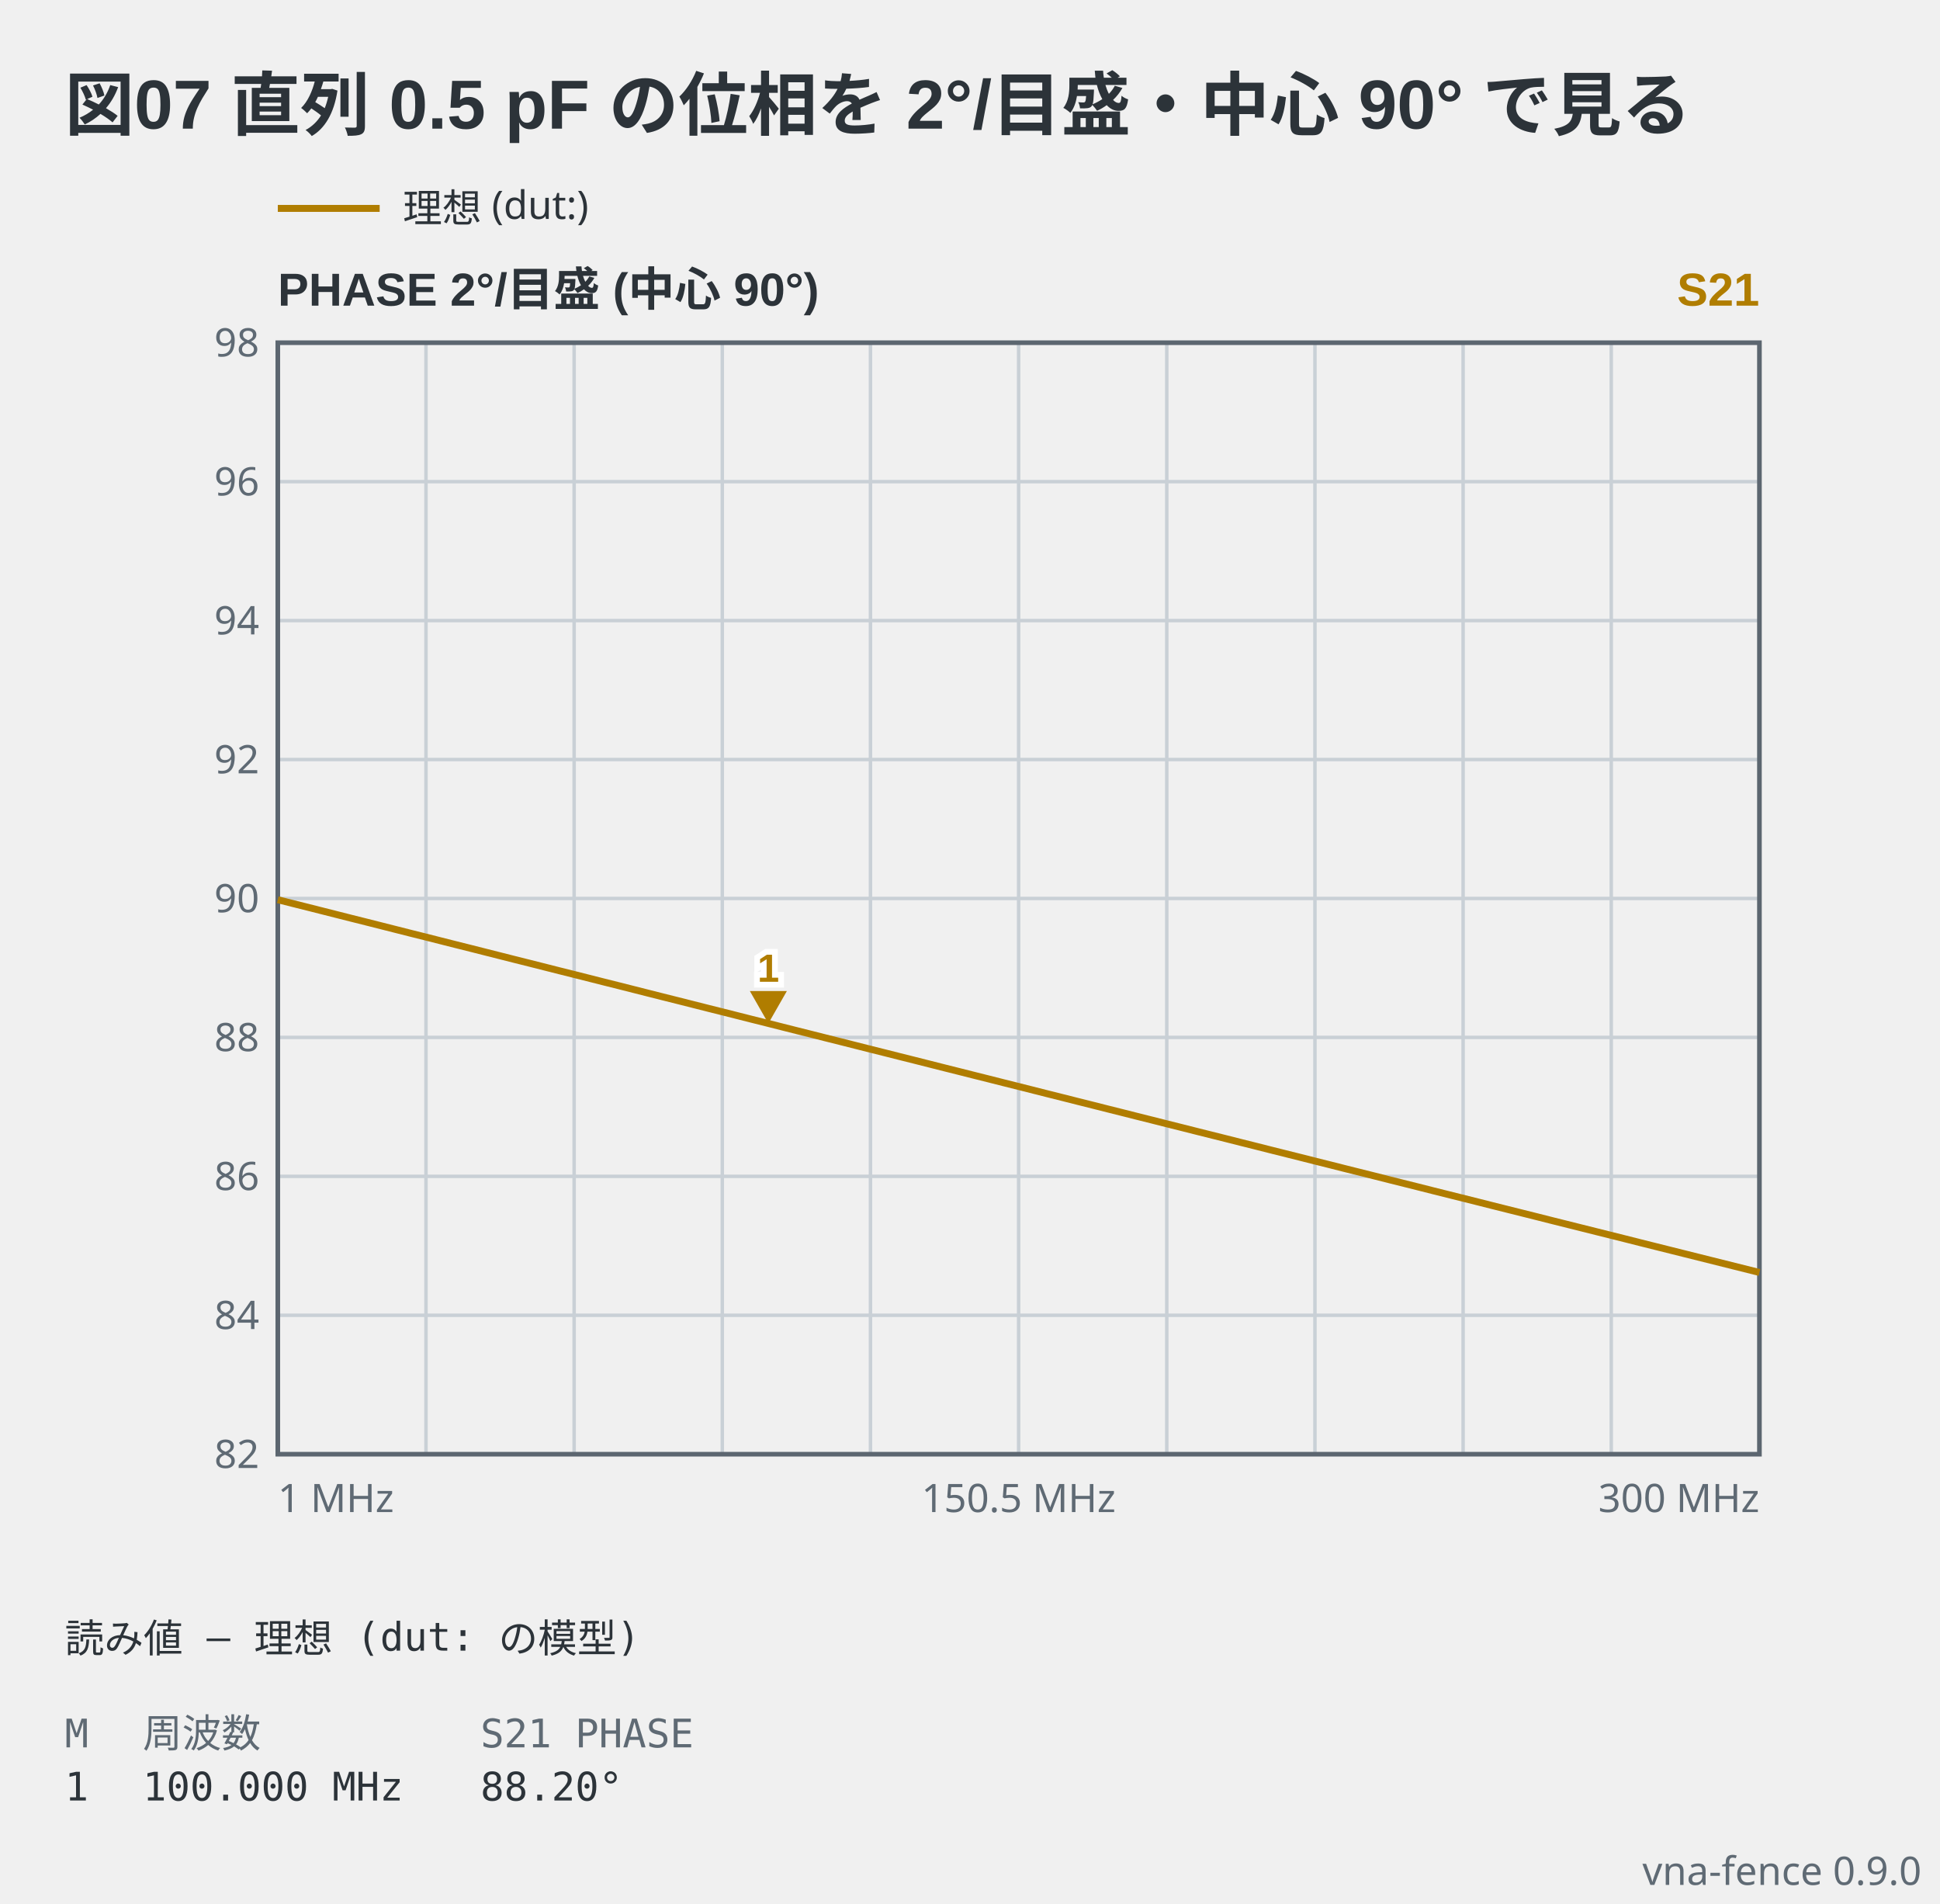
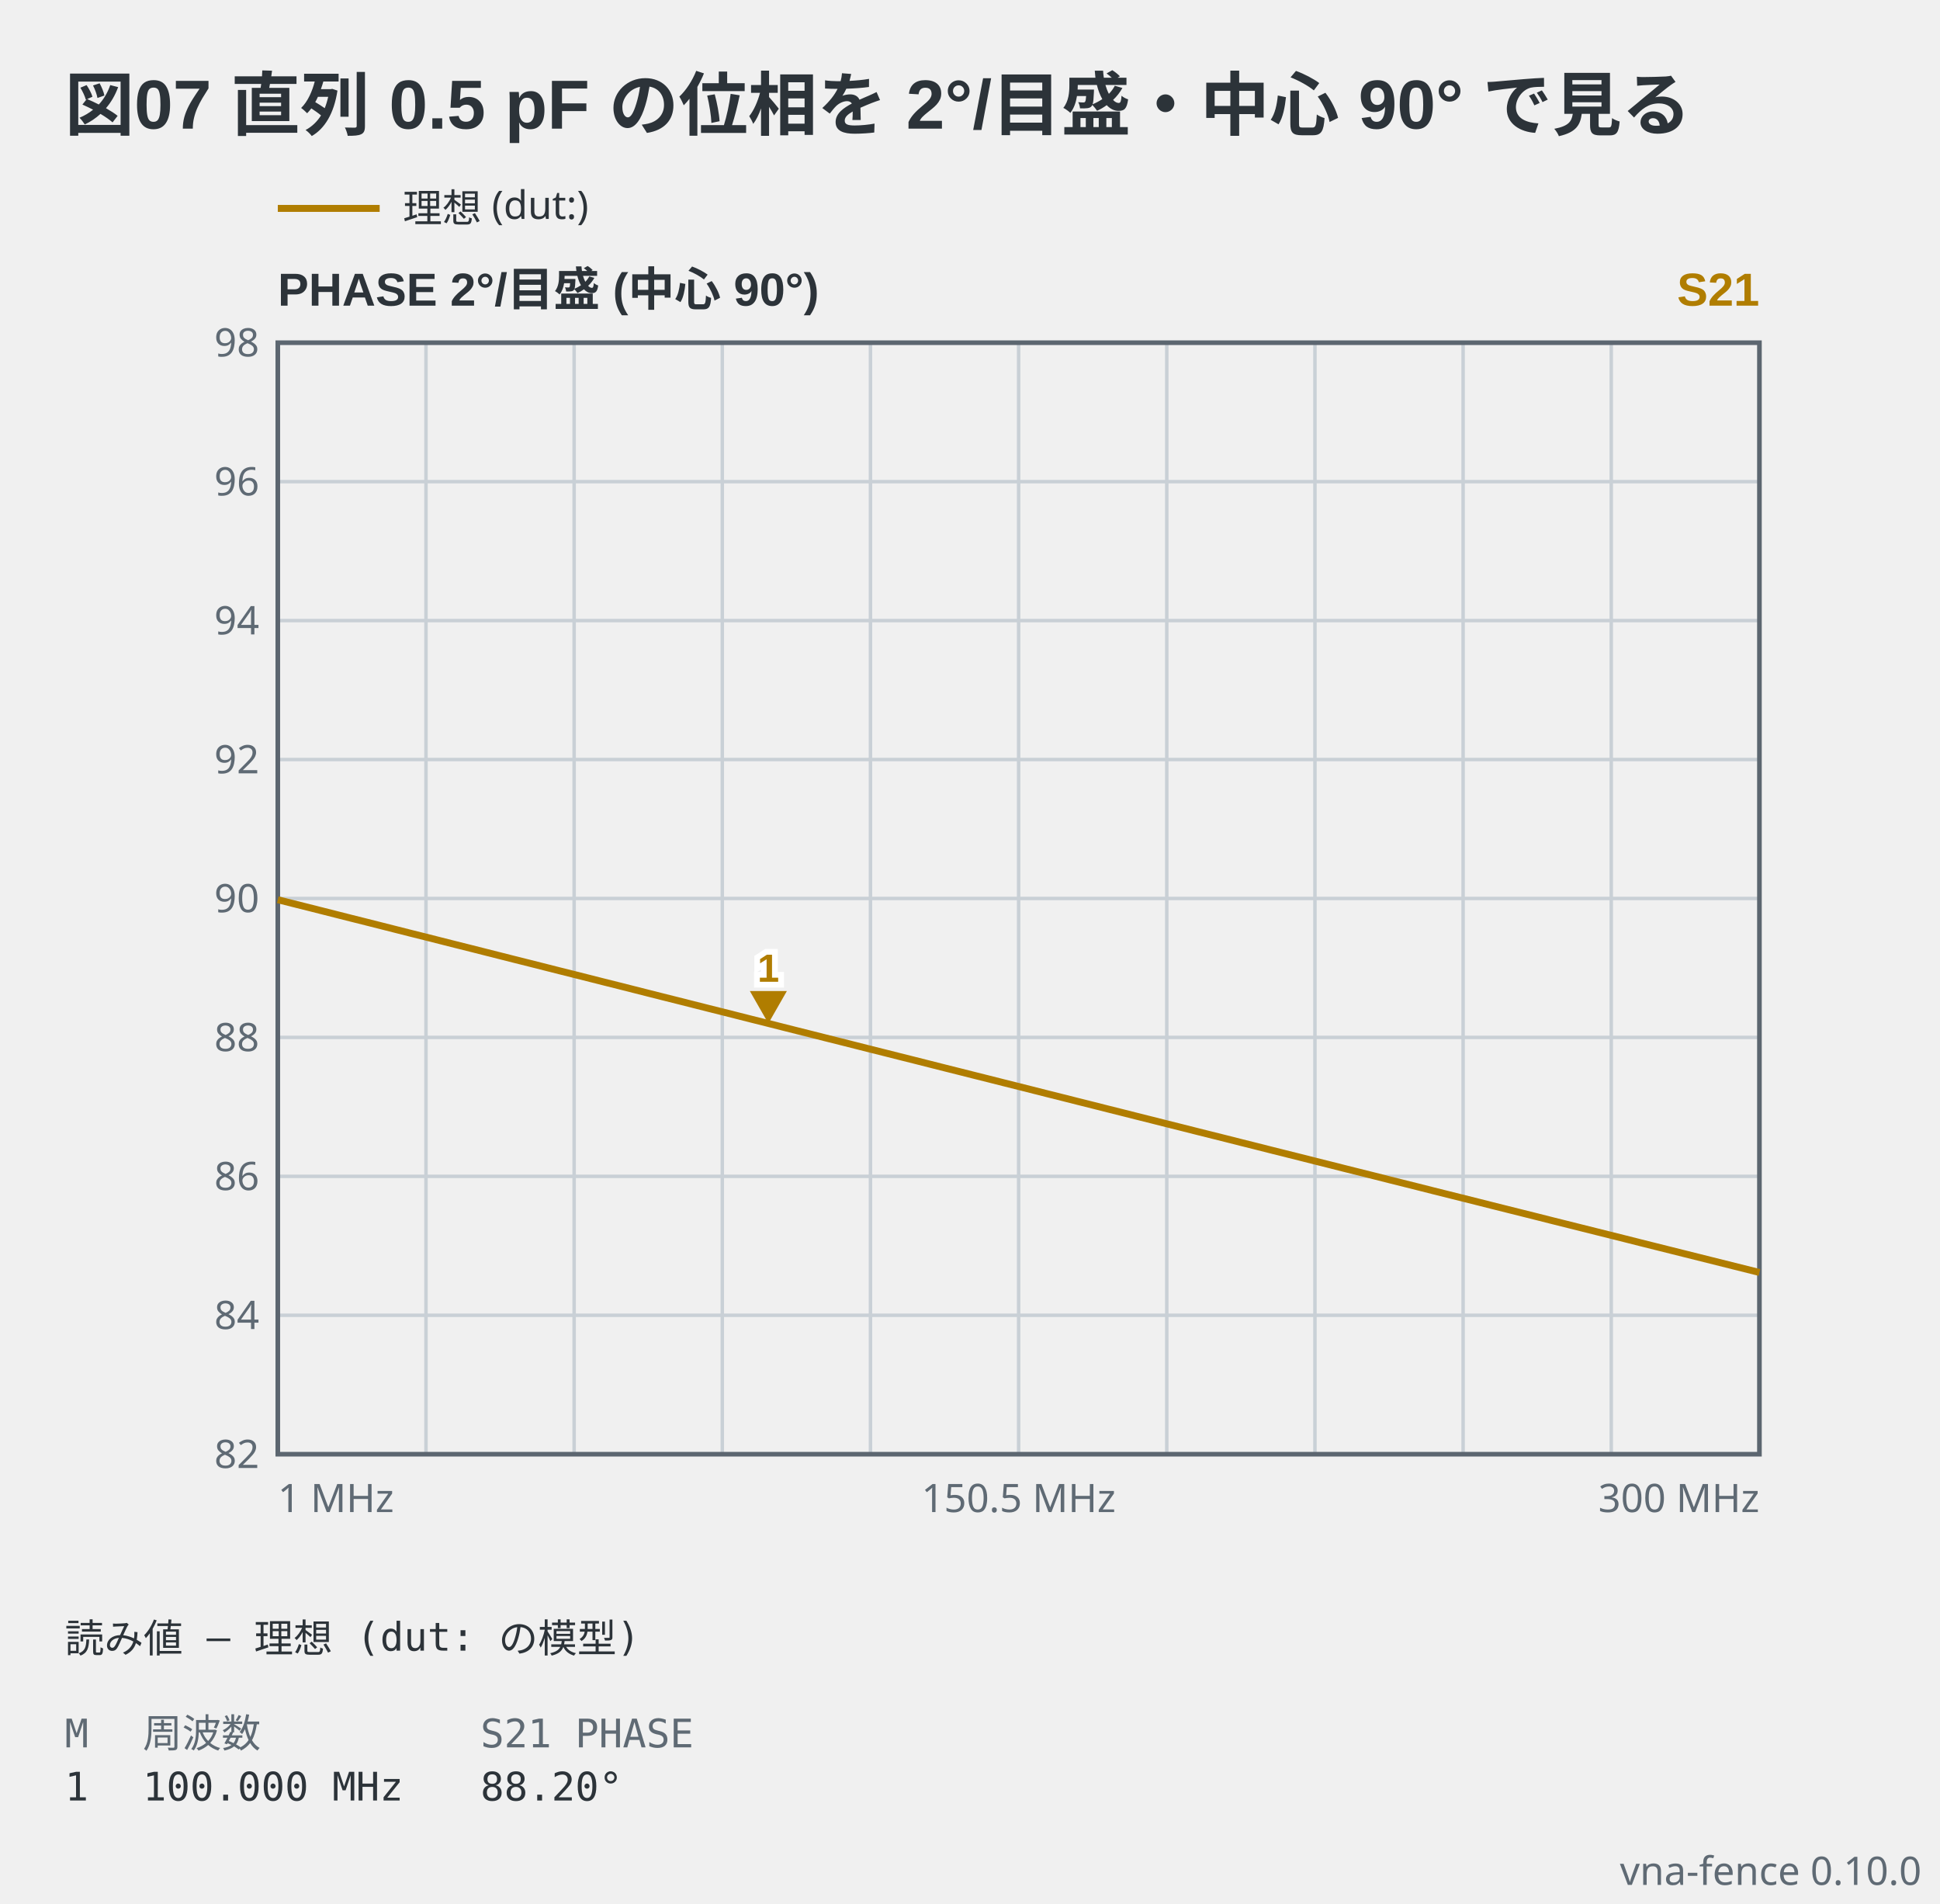
- <svg xmlns="http://www.w3.org/2000/svg" viewBox="0 0 419 411" width="419" height="411" data-vna-fence="0.9.0" role="img">
+ <svg xmlns="http://www.w3.org/2000/svg" viewBox="0 0 419 411" width="419" height="411" data-vna-fence="0.10.0" role="img">
  <text x="14" y="28" text-anchor="start" font-family="'Segoe UI', 'Helvetica Neue', Arial, 'Noto Sans', 'Hiragino Sans', 'Yu Gothic UI', 'Noto Sans CJK JP', sans-serif" fill="#2c3339" font-size="15" font-weight="600">図07 直列 0.5 pF の位相を 2°/目盛・中心 90° で見る</text>
  <g data-vna-key="">
    <line x1="60" y1="45" x2="82" y2="45" stroke="#b07d00" stroke-width="1.5" />
    <text x="87" y="47.98" text-anchor="start" font-family="ui-sans-serif, system-ui, sans-serif" fill="#2c3339" font-size="8.5">理想 (dut:)</text>
  </g>
  <text x="60" y="66" text-anchor="start" font-family="'Segoe UI', 'Helvetica Neue', Arial, 'Noto Sans', 'Hiragino Sans', 'Yu Gothic UI', 'Noto Sans CJK JP', sans-serif" fill="#2c3339" font-size="10" font-weight="600">PHASE  2°/目盛 (中心 90°)</text>
  <text x="380" y="66" text-anchor="end" font-family="'Segoe UI', 'Helvetica Neue', Arial, 'Noto Sans', 'Hiragino Sans', 'Yu Gothic UI', 'Noto Sans CJK JP', sans-serif" fill="#b07d00" font-size="10" font-weight="600">S21</text>
  <line x1="92" y1="74" x2="92" y2="314" stroke="#c9d0d6" stroke-width="0.75" />
  <line x1="124" y1="74" x2="124" y2="314" stroke="#c9d0d6" stroke-width="0.75" />
  <line x1="156" y1="74" x2="156" y2="314" stroke="#c9d0d6" stroke-width="0.75" />
  <line x1="188" y1="74" x2="188" y2="314" stroke="#c9d0d6" stroke-width="0.75" />
  <line x1="220" y1="74" x2="220" y2="314" stroke="#c9d0d6" stroke-width="0.75" />
  <line x1="252" y1="74" x2="252" y2="314" stroke="#c9d0d6" stroke-width="0.75" />
  <line x1="284" y1="74" x2="284" y2="314" stroke="#c9d0d6" stroke-width="0.75" />
  <line x1="316" y1="74" x2="316" y2="314" stroke="#c9d0d6" stroke-width="0.75" />
  <line x1="348" y1="74" x2="348" y2="314" stroke="#c9d0d6" stroke-width="0.75" />
  <text x="56" y="316.98" text-anchor="end" font-family="ui-sans-serif, system-ui, sans-serif" fill="#5f6a74" font-size="8.5">82</text>
  <line x1="60" y1="284" x2="380" y2="284" stroke="#c9d0d6" stroke-width="0.75" />
  <text x="56" y="286.98" text-anchor="end" font-family="ui-sans-serif, system-ui, sans-serif" fill="#5f6a74" font-size="8.5">84</text>
  <line x1="60" y1="254" x2="380" y2="254" stroke="#c9d0d6" stroke-width="0.75" />
  <text x="56" y="256.98" text-anchor="end" font-family="ui-sans-serif, system-ui, sans-serif" fill="#5f6a74" font-size="8.5">86</text>
  <line x1="60" y1="224" x2="380" y2="224" stroke="#c9d0d6" stroke-width="0.75" />
  <text x="56" y="226.98" text-anchor="end" font-family="ui-sans-serif, system-ui, sans-serif" fill="#5f6a74" font-size="8.5">88</text>
  <line x1="60" y1="194" x2="380" y2="194" stroke="#c9d0d6" stroke-width="0.75" />
  <text x="56" y="196.98" text-anchor="end" font-family="ui-sans-serif, system-ui, sans-serif" fill="#5f6a74" font-size="8.5">90</text>
  <line x1="60" y1="164" x2="380" y2="164" stroke="#c9d0d6" stroke-width="0.75" />
  <text x="56" y="166.98" text-anchor="end" font-family="ui-sans-serif, system-ui, sans-serif" fill="#5f6a74" font-size="8.5">92</text>
  <line x1="60" y1="134" x2="380" y2="134" stroke="#c9d0d6" stroke-width="0.75" />
  <text x="56" y="136.98" text-anchor="end" font-family="ui-sans-serif, system-ui, sans-serif" fill="#5f6a74" font-size="8.5">94</text>
  <line x1="60" y1="104" x2="380" y2="104" stroke="#c9d0d6" stroke-width="0.75" />
  <text x="56" y="106.98" text-anchor="end" font-family="ui-sans-serif, system-ui, sans-serif" fill="#5f6a74" font-size="8.5">96</text>
  <text x="56" y="76.97" text-anchor="end" font-family="ui-sans-serif, system-ui, sans-serif" fill="#5f6a74" font-size="8.5">98</text>
  <rect x="60" y="74" width="320" height="240" fill="none" stroke="#5c6670" stroke-width="1" />
  <polyline points="60,194.27 63.2,195.08 66.4,195.88 69.6,196.69 72.8,197.5 76,198.31 79.2,199.11 82.4,199.92 85.6,200.73 88.8,201.54 92,202.34 95.2,203.15 98.4,203.96 101.6,204.76 104.8,205.57 108,206.38 111.2,207.19 114.4,207.99 117.6,208.8 120.8,209.61 124,210.41 127.2,211.22 130.4,212.03 133.6,212.83 136.8,213.64 140,214.45 143.2,215.26 146.4,216.06 149.6,216.87 152.8,217.68 156,218.48 159.2,219.29 162.4,220.1 165.6,220.9 168.8,221.71 172,222.52 175.2,223.32 178.4,224.13 181.6,224.93 184.8,225.74 188,226.55 191.2,227.35 194.4,228.16 197.6,228.96 200.8,229.77 204,230.58 207.2,231.38 210.4,232.19 213.6,232.99 216.8,233.8 220,234.6 223.2,235.41 226.4,236.22 229.6,237.02 232.8,237.83 236,238.63 239.2,239.44 242.4,240.24 245.6,241.05 248.8,241.85 252,242.66 255.2,243.46 258.4,244.27 261.6,245.07 264.8,245.87 268,246.68 271.2,247.48 274.4,248.29 277.6,249.09 280.8,249.89 284,250.7 287.2,251.5 290.4,252.31 293.6,253.11 296.8,253.91 300,254.72 303.2,255.52 306.4,256.32 309.6,257.13 312.8,257.93 316,258.73 319.2,259.53 322.4,260.34 325.6,261.14 328.8,261.94 332,262.74 335.2,263.55 338.4,264.35 341.6,265.15 344.8,265.95 348,266.75 351.2,267.55 354.4,268.36 357.6,269.16 360.8,269.96 364,270.76 367.2,271.56 370.4,272.36 373.6,273.16 376.8,273.96 380,274.76" fill="none" stroke="#b07d00" stroke-width="1.5" stroke-linejoin="round" />
  <path d="M165.95,220.99 L161.95,213.99 L169.95,213.99 Z" fill="#b07d00" />
  <text x="165.95" y="211.99" text-anchor="middle" font-family="'Segoe UI', 'Helvetica Neue', Arial, 'Noto Sans', 'Hiragino Sans', 'Yu Gothic UI', 'Noto Sans CJK JP', sans-serif" stroke="#ffffff" stroke-width="2.5" paint-order="stroke" fill="#b07d00" font-size="8.5" font-weight="600">1</text>
  <text x="60" y="326.5" text-anchor="start" font-family="ui-sans-serif, system-ui, sans-serif" fill="#5f6a74" font-size="8.5">1 MHz</text>
  <text x="220" y="326.5" text-anchor="middle" font-family="ui-sans-serif, system-ui, sans-serif" fill="#5f6a74" font-size="8.5">150.5 MHz</text>
  <text x="380" y="326.5" text-anchor="end" font-family="ui-sans-serif, system-ui, sans-serif" fill="#5f6a74" font-size="8.5">300 MHz</text>
  <text x="14" y="356.8" text-anchor="start" font-family="ui-monospace, 'DejaVu Sans Mono', 'Noto Sans Mono CJK JP', monospace" fill="#2c3339" font-size="8.5" xml:space="preserve">読み値 — 理想 (dut: の模型)</text>
  <text x="14" y="377.3" text-anchor="start" font-family="ui-monospace, 'DejaVu Sans Mono', 'Noto Sans Mono CJK JP', monospace" fill="#5f6a74" font-size="8.5" xml:space="preserve">M</text>
  <text x="30.83" y="377.3" text-anchor="start" font-family="ui-monospace, 'DejaVu Sans Mono', 'Noto Sans Mono CJK JP', monospace" fill="#5f6a74" font-size="8.5" xml:space="preserve">周波数</text>
  <text x="103.76" y="377.3" text-anchor="start" font-family="ui-monospace, 'DejaVu Sans Mono', 'Noto Sans Mono CJK JP', monospace" fill="#5f6a74" font-size="8.5" xml:space="preserve">S21 PHASE</text>
  <text x="14" y="388.78" text-anchor="start" font-family="ui-monospace, 'DejaVu Sans Mono', 'Noto Sans Mono CJK JP', monospace" fill="#2c3339" font-size="8.5" xml:space="preserve">1</text>
  <text x="30.83" y="388.78" text-anchor="start" font-family="ui-monospace, 'DejaVu Sans Mono', 'Noto Sans Mono CJK JP', monospace" fill="#2c3339" font-size="8.5" xml:space="preserve">100.000 MHz</text>
  <text x="103.76" y="388.78" text-anchor="start" font-family="ui-monospace, 'DejaVu Sans Mono', 'Noto Sans Mono CJK JP', monospace" fill="#2c3339" font-size="8.5" xml:space="preserve">88.20°</text>
-   <text x="415" y="407" text-anchor="end" font-family="ui-sans-serif, system-ui, sans-serif" fill="#5f6a74" font-size="8.5">vna-fence 0.9.0</text>
+   <text x="415" y="407" text-anchor="end" font-family="ui-sans-serif, system-ui, sans-serif" fill="#5f6a74" font-size="8.5">vna-fence 0.10.0</text>
</svg>
